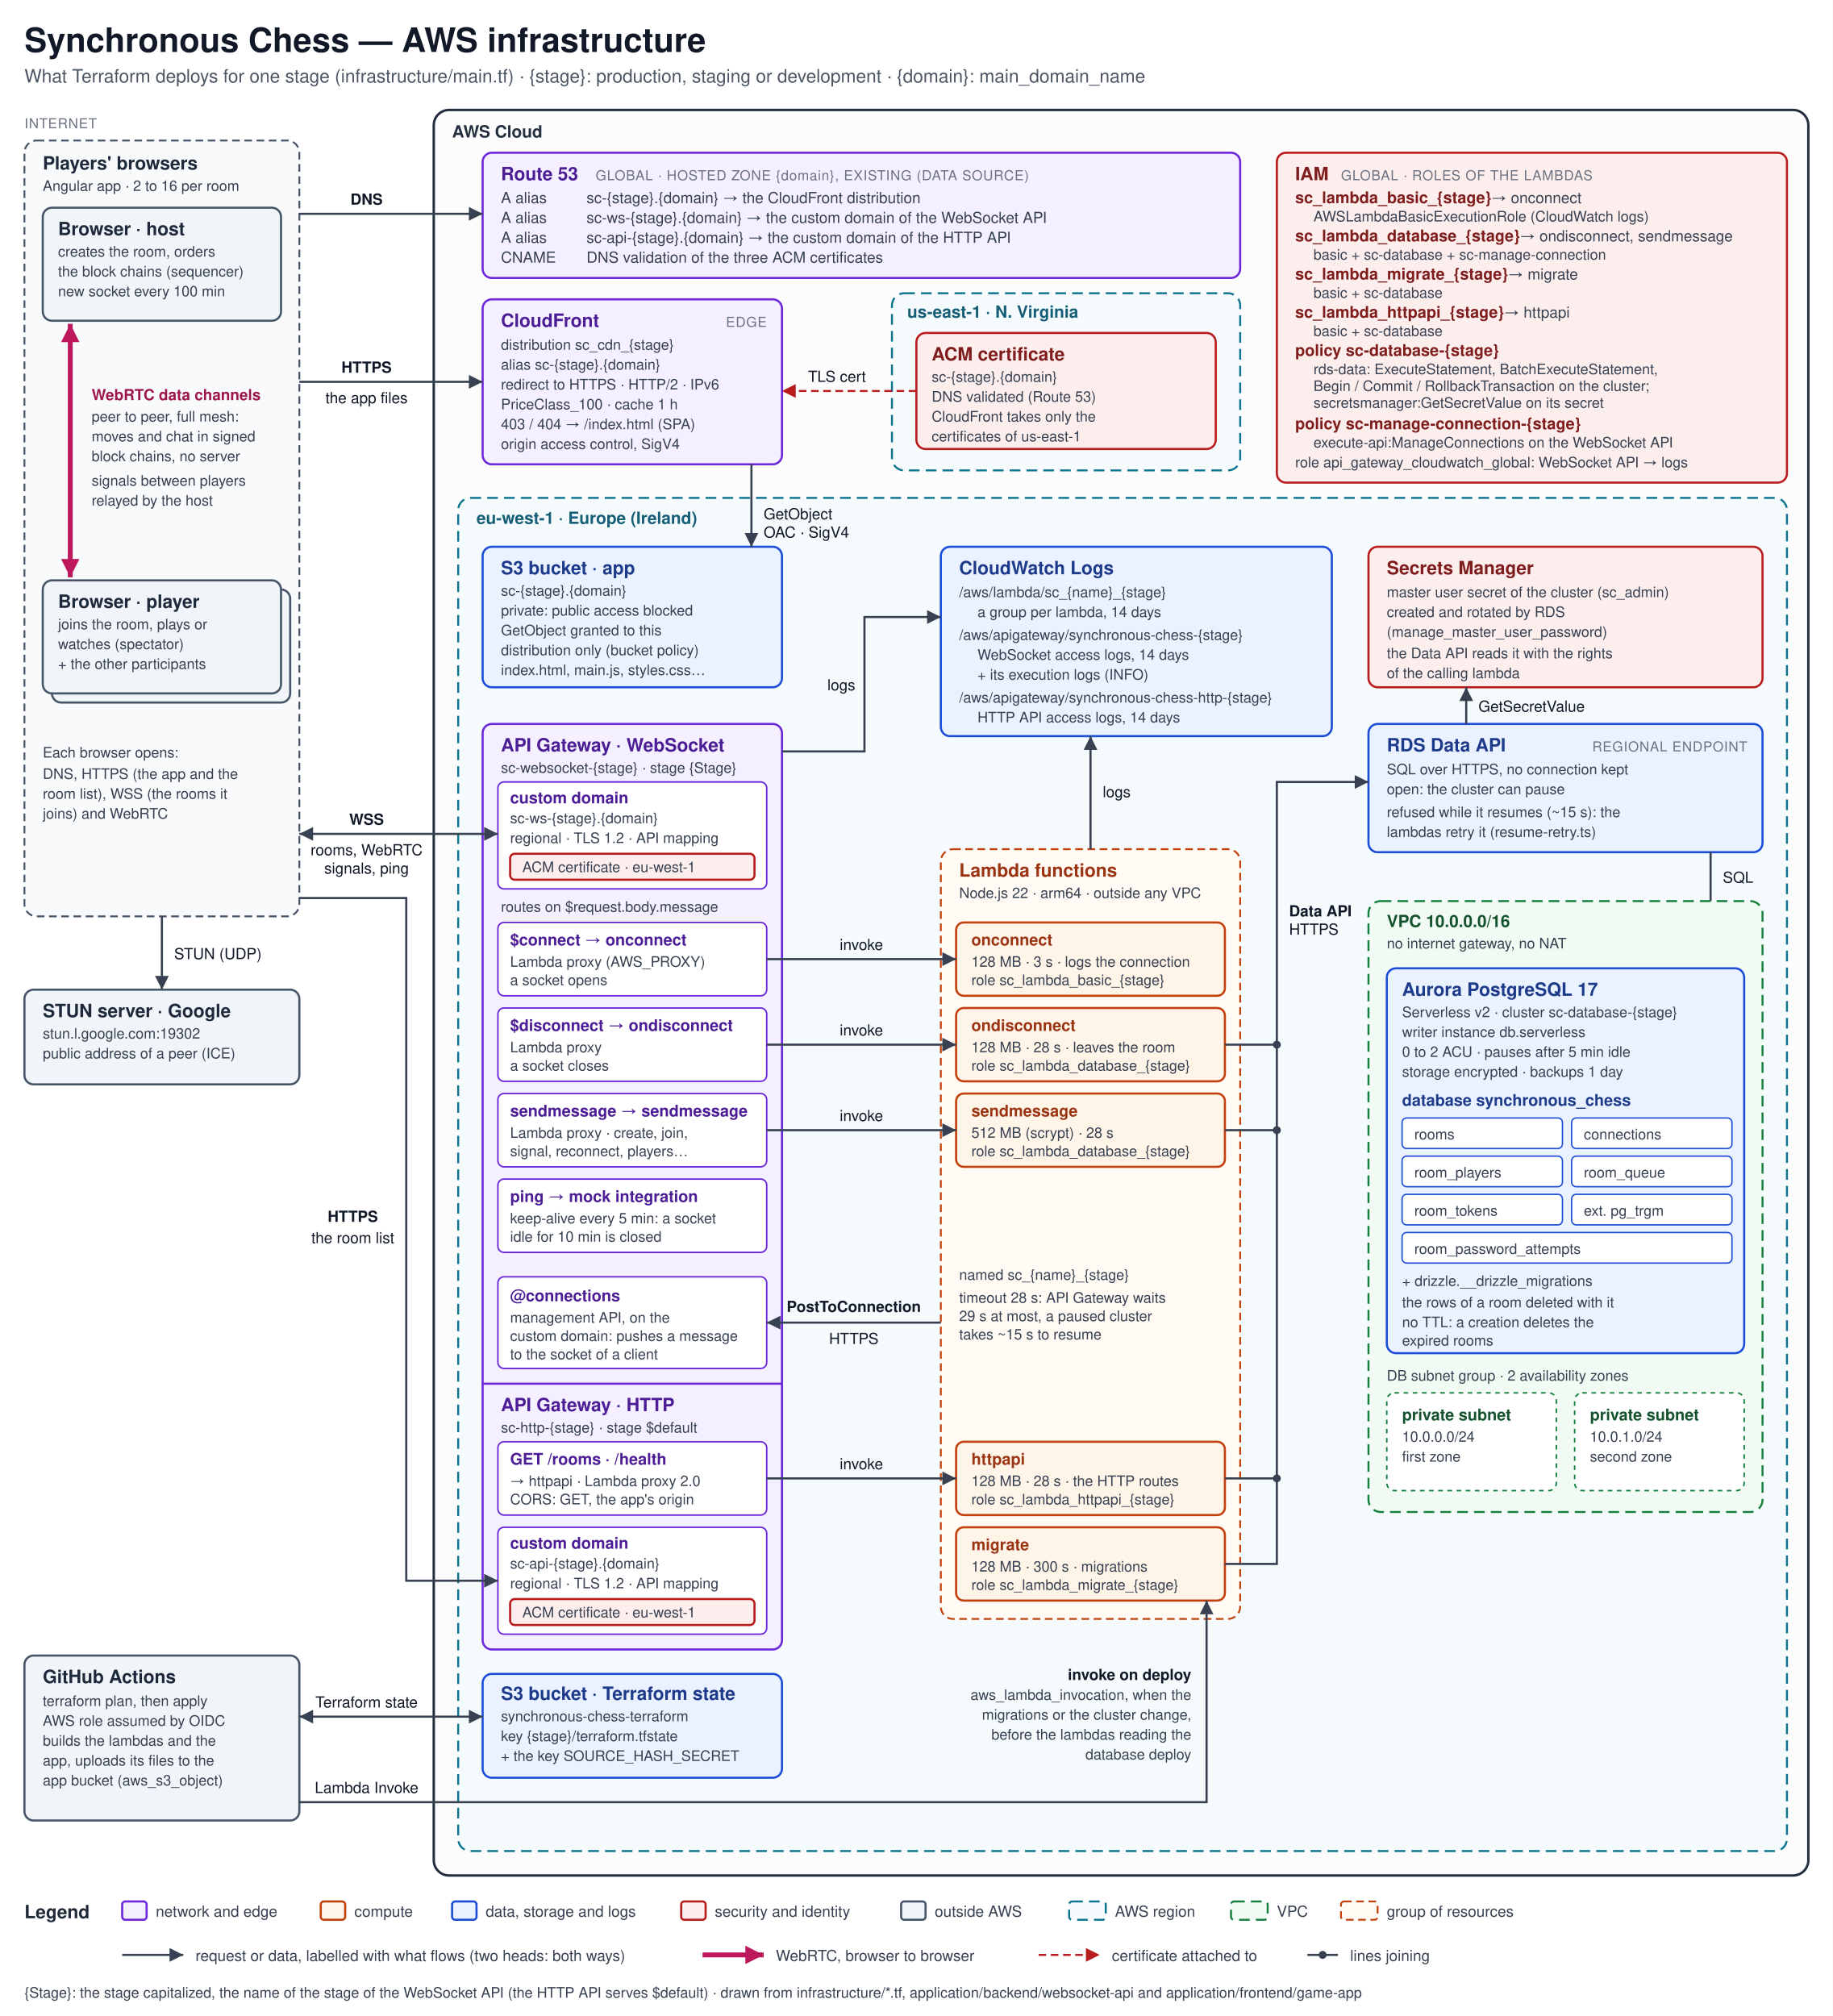
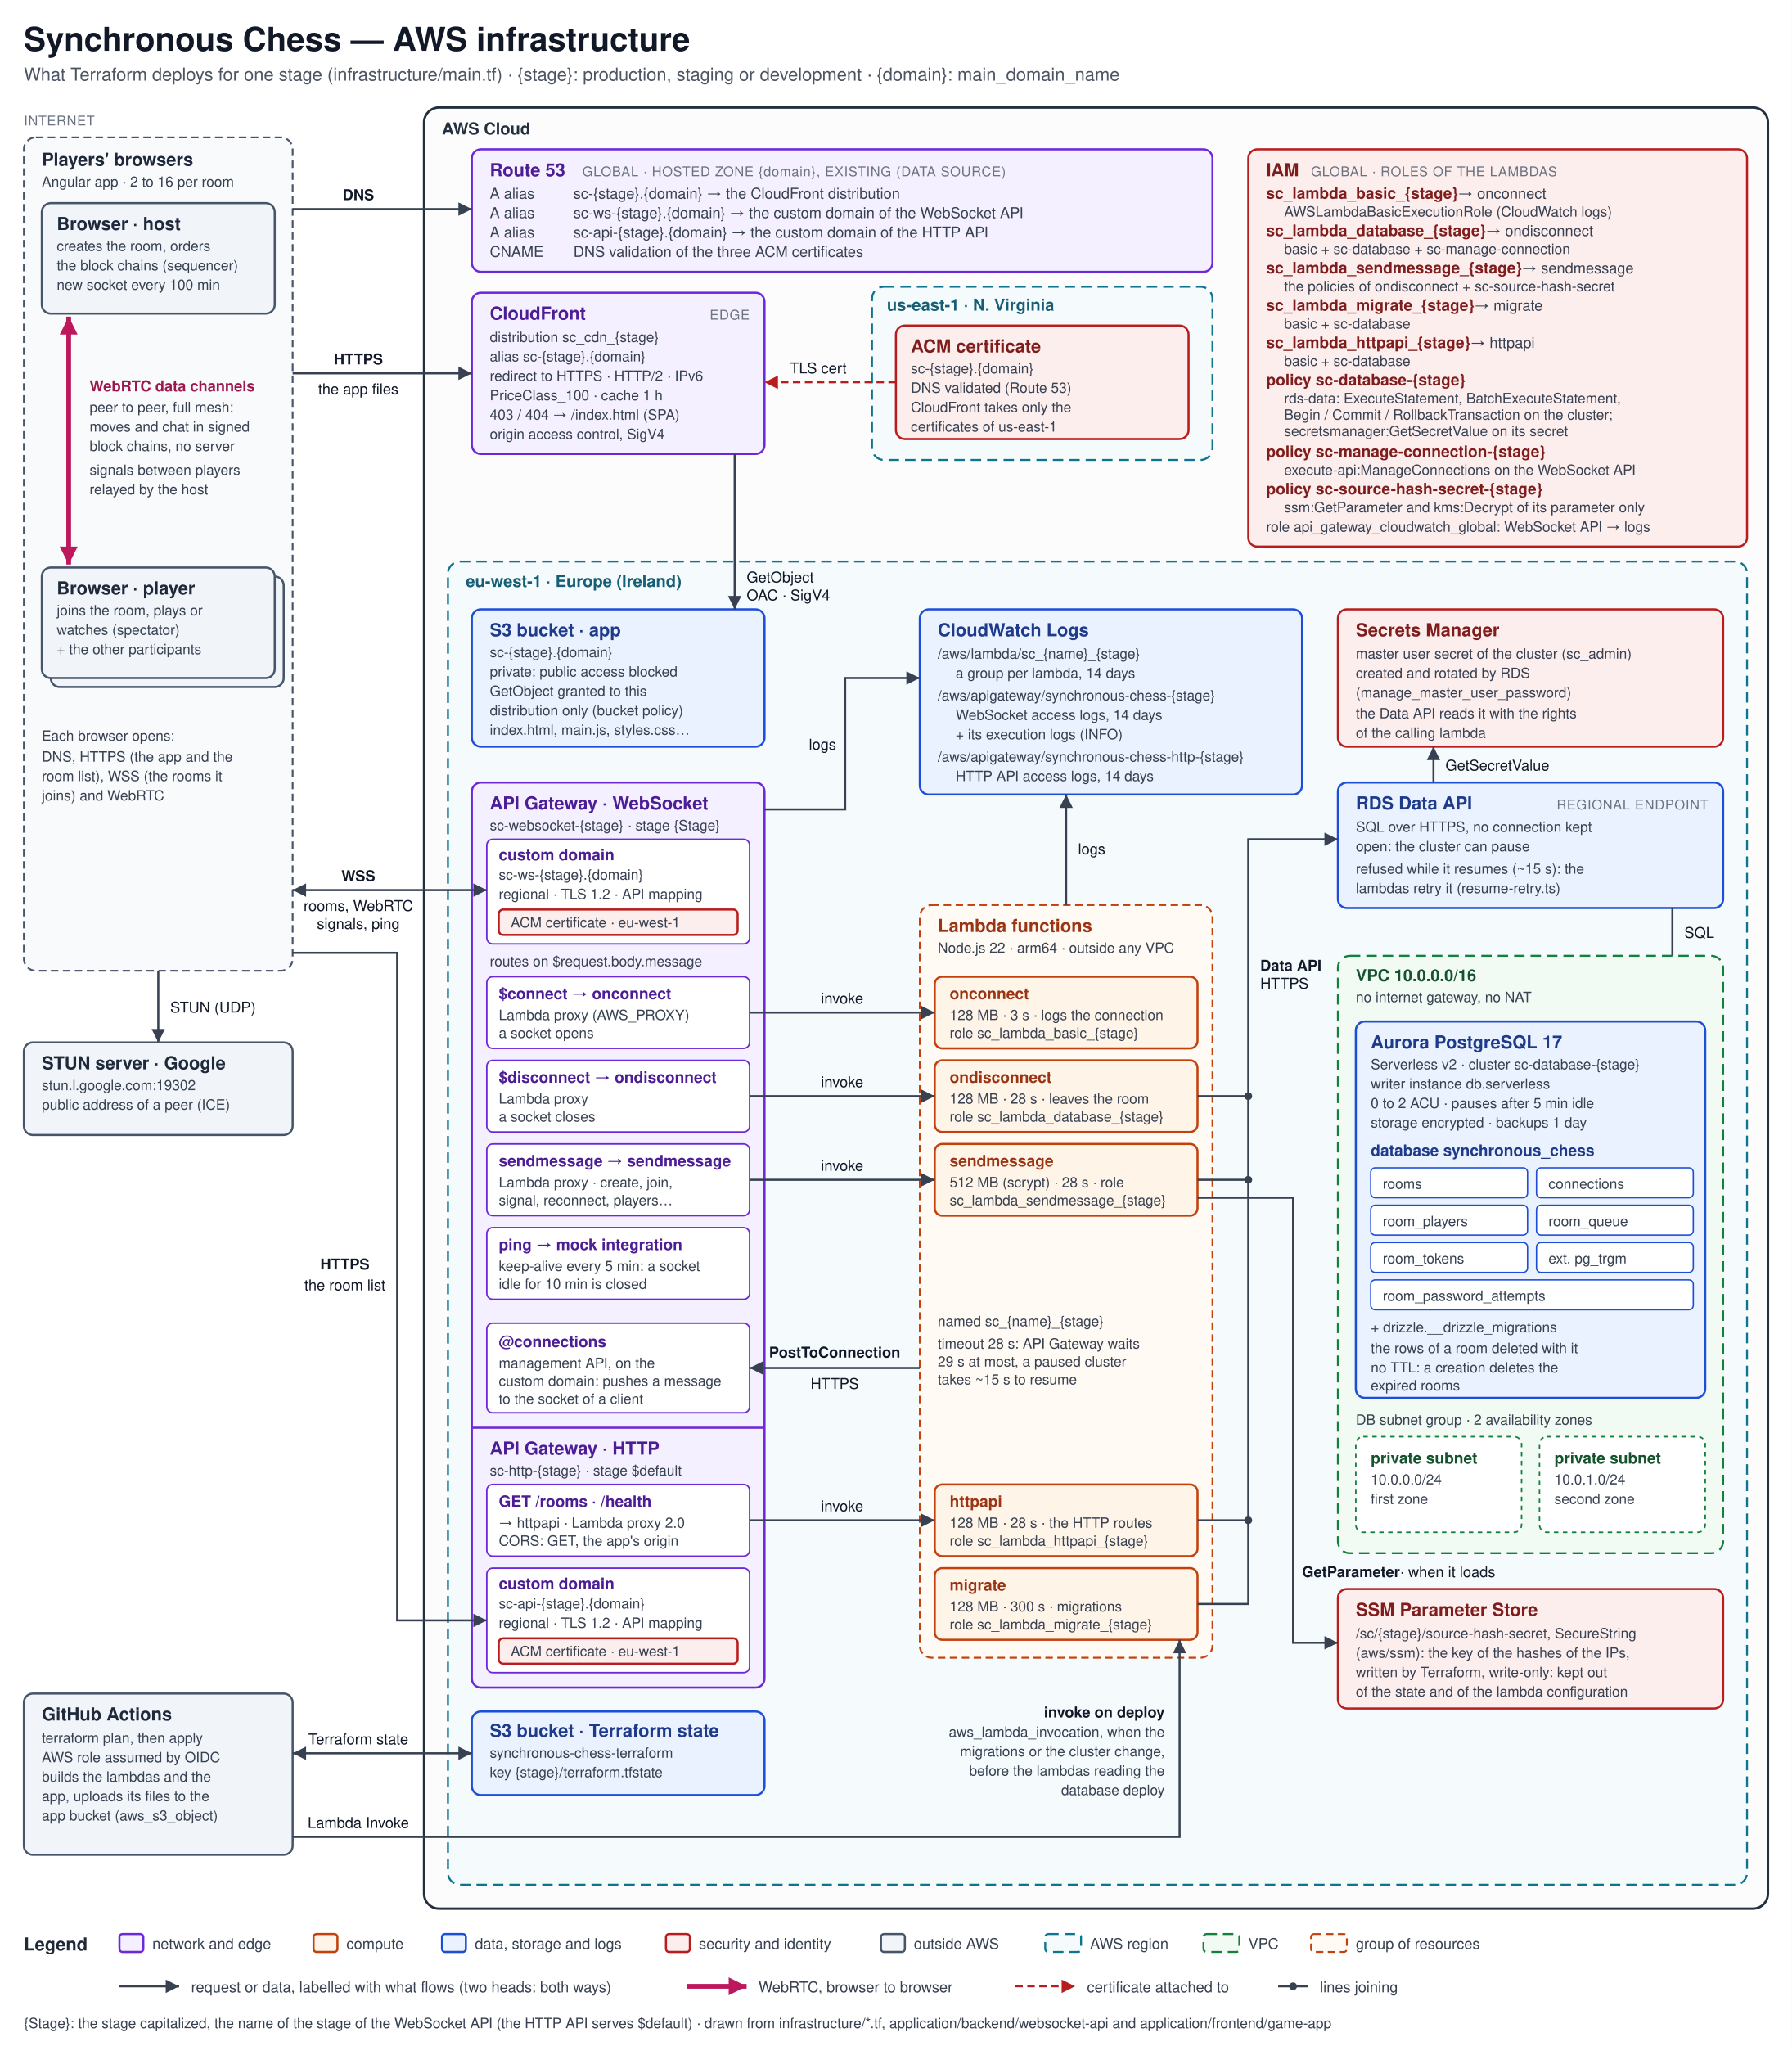
- <svg xmlns="http://www.w3.org/2000/svg" version="1.1" width="1200" height="1320" viewBox="0 0 1200 1320" font-family="Helvetica, Arial, sans-serif">
+ <svg xmlns="http://www.w3.org/2000/svg" version="1.1" width="1200" height="1370" viewBox="0 0 1200 1370" font-family="Helvetica, Arial, sans-serif">
  <defs>
    <style type="text/css">
      text { fill: #1f2937; font-size: 10px; }
      .title { font-size: 22px; font-weight: bold; fill: #111827; }
      .subtitle { font-size: 12px; fill: #4b5563; }
      .h { font-size: 12px; font-weight: bold; }
      .h2 { font-size: 10.5px; font-weight: bold; }
      .d { font-size: 10px; fill: #374151; }
      .s { font-size: 9.5px; fill: #374151; }
      .tag { font-size: 9px; fill: #6b7280; letter-spacing: 0.4px; }
      .lbl { font-size: 10px; fill: #111827; }
      .lbl-b { font-size: 10px; font-weight: bold; fill: #111827; }
      .boundary { font-size: 11px; font-weight: bold; }

      .net { fill: #f4f0ff; stroke: #6d28d9; stroke-width: 1.4; }
      .net-in { fill: #ffffff; stroke: #6d28d9; stroke-width: 1; }
      .net-t { fill: #4c1d95; }
      .cmp { fill: #fff4e8; stroke: #c2410c; stroke-width: 1.4; }
      .cmp-group { fill: #fffaf4; stroke: #c2410c; stroke-width: 1.2; stroke-dasharray: 5 3; }
      .cmp-t { fill: #9a3412; }
      .dat { fill: #eaf2ff; stroke: #1d4ed8; stroke-width: 1.4; }
      .dat-in { fill: #ffffff; stroke: #1d4ed8; stroke-width: 0.9; }
      .dat-t { fill: #1e3a8a; }
      .sec { fill: #fdeeee; stroke: #b91c1c; stroke-width: 1.4; }
      .sec-t { fill: #7f1d1d; }
      .ext { fill: #f1f5f9; stroke: #475569; stroke-width: 1.4; }
      .ext-group { fill: #f8fafc; stroke: #475569; stroke-width: 1.2; stroke-dasharray: 5 3; }
      .ext-t { fill: #1e293b; }

      .aws { fill: #fcfcfd; stroke: #232f3e; stroke-width: 1.6; }
      .aws-t { fill: #232f3e; }
      .region { fill: #f5fbfd; stroke: #0e7490; stroke-width: 1.3; stroke-dasharray: 7 4; }
      .region-t { fill: #155e75; }
      .vpc { fill: #f1faf3; stroke: #15803d; stroke-width: 1.3; stroke-dasharray: 7 4; }
      .vpc-t { fill: #14532d; }
      .subnet { fill: #ffffff; stroke: #15803d; stroke-width: 1; stroke-dasharray: 3 3; }

      .flow { fill: none; stroke: #374151; stroke-width: 1.4; }
      .rtc { fill: none; stroke: #be185d; stroke-width: 3.2; }
      .rtc-t { fill: #9d174d; }
      .cert { fill: none; stroke: #b91c1c; stroke-width: 1.3; stroke-dasharray: 5 3; }
      .dot { fill: #374151; }
    </style>
    <marker id="ah" viewBox="0 0 10 10" refX="10" refY="5" markerWidth="9" markerHeight="9" markerUnits="userSpaceOnUse" orient="auto">
      <path d="M0,0 L10,5 L0,10 z" fill="#374151" />
    </marker>
    <marker id="ah-s" viewBox="0 0 10 10" refX="0" refY="5" markerWidth="9" markerHeight="9" markerUnits="userSpaceOnUse" orient="auto">
      <path d="M10,0 L0,5 L10,10 z" fill="#374151" />
    </marker>
    <marker id="rtc" viewBox="0 0 10 10" refX="10" refY="5" markerWidth="12" markerHeight="12" markerUnits="userSpaceOnUse" orient="auto">
      <path d="M0,0 L10,5 L0,10 z" fill="#be185d" />
    </marker>
    <marker id="rtc-s" viewBox="0 0 10 10" refX="0" refY="5" markerWidth="12" markerHeight="12" markerUnits="userSpaceOnUse" orient="auto">
      <path d="M10,0 L0,5 L10,10 z" fill="#be185d" />
    </marker>
    <marker id="cert" viewBox="0 0 10 10" refX="10" refY="5" markerWidth="9" markerHeight="9" markerUnits="userSpaceOnUse" orient="auto">
      <path d="M0,0 L10,5 L0,10 z" fill="#b91c1c" />
    </marker>
  </defs>
-   <rect x="0" y="0" width="1200" height="1320" fill="#ffffff" />
+   <rect x="0" y="0" width="1200" height="1370" fill="#ffffff" />
  <text x="16" y="34" class="title">Synchronous Chess — AWS infrastructure</text>
  <text x="16" y="54" class="subtitle">What Terraform deploys for one stage (infrastructure/main.tf) · {stage}: production, staging or development · {domain}: main_domain_name</text>
  <text x="16" y="84" class="tag">INTERNET</text>
-   <rect x="16" y="92" width="180" height="508" rx="8" class="ext-group" />
+   <rect x="16" y="92" width="180" height="558" rx="8" class="ext-group" />
  <text x="28" y="111" class="h ext-t">Players' browsers</text>
  <text x="28" y="125" class="s">Angular app · 2 to 16 per room</text>
  <rect x="28" y="136" width="156" height="74" rx="6" class="ext" />
  <text x="38" y="154" class="h ext-t">Browser · host</text>
  <text x="38" y="168" class="s">creates the room, orders</text>
  <text x="38" y="181" class="s">the block chains (sequencer)</text>
  <text x="38" y="194" class="s">new socket every 100 min</text>
  <line x1="46" y1="212" x2="46" y2="378" class="rtc" marker-start="url(#rtc-s)" marker-end="url(#rtc)" />
  <text x="60" y="262" class="lbl-b rtc-t">WebRTC data channels</text>
  <text x="60" y="276" class="s">peer to peer, full mesh:</text>
  <text x="60" y="289" class="s">moves and chat in signed</text>
  <text x="60" y="302" class="s">block chains, no server</text>
  <text x="60" y="318" class="s">signals between players</text>
  <text x="60" y="331" class="s">relayed by the host</text>
  <rect x="34" y="386" width="156" height="74" rx="6" class="ext" />
  <rect x="28" y="380" width="156" height="74" rx="6" class="ext" />
  <text x="38" y="398" class="h ext-t">Browser · player</text>
  <text x="38" y="412" class="s">joins the room, plays or</text>
  <text x="38" y="425" class="s">watches (spectator)</text>
  <text x="38" y="438" class="s">+ the other participants</text>
  <text x="28" y="496" class="s">Each browser opens:</text>
  <text x="28" y="510" class="s">DNS, HTTPS (the app and the</text>
  <text x="28" y="523" class="s">room list), WSS (the rooms it</text>
  <text x="28" y="536" class="s">joins) and WebRTC</text>
-   <line x1="106" y1="600" x2="106" y2="648" class="flow" marker-end="url(#ah)" />
-   <text x="114" y="628" class="lbl">STUN (UDP)</text>
-   <rect x="16" y="648" width="180" height="62" rx="6" class="ext" />
-   <text x="28" y="666" class="h ext-t">STUN server · Google</text>
-   <text x="28" y="680" class="s">stun.l.google.com:19302</text>
-   <text x="28" y="693" class="s">public address of a peer (ICE)</text>
-   <rect x="16" y="1084" width="180" height="108" rx="6" class="ext" />
-   <text x="28" y="1102" class="h ext-t">GitHub Actions</text>
-   <text x="28" y="1117" class="s">terraform plan, then apply</text>
-   <text x="28" y="1130" class="s">AWS role assumed by OIDC</text>
-   <text x="28" y="1143" class="s">builds the lambdas and the</text>
-   <text x="28" y="1156" class="s">app, uploads its files to the</text>
-   <text x="28" y="1169" class="s">app bucket (aws_s3_object)</text>
-   <rect x="284" y="72" width="900" height="1156" rx="10" class="aws" />
+   <line x1="106" y1="650" x2="106" y2="698" class="flow" marker-end="url(#ah)" />
+   <text x="114" y="678" class="lbl">STUN (UDP)</text>
+   <rect x="16" y="698" width="180" height="62" rx="6" class="ext" />
+   <text x="28" y="716" class="h ext-t">STUN server · Google</text>
+   <text x="28" y="730" class="s">stun.l.google.com:19302</text>
+   <text x="28" y="743" class="s">public address of a peer (ICE)</text>
+   <rect x="16" y="1134" width="180" height="108" rx="6" class="ext" />
+   <text x="28" y="1152" class="h ext-t">GitHub Actions</text>
+   <text x="28" y="1167" class="s">terraform plan, then apply</text>
+   <text x="28" y="1180" class="s">AWS role assumed by OIDC</text>
+   <text x="28" y="1193" class="s">builds the lambdas and the</text>
+   <text x="28" y="1206" class="s">app, uploads its files to the</text>
+   <text x="28" y="1219" class="s">app bucket (aws_s3_object)</text>
+   <rect x="284" y="72" width="900" height="1206" rx="10" class="aws" />
  <text x="296" y="90" class="boundary aws-t">AWS Cloud</text>
  <rect x="316" y="100" width="496" height="82" rx="6" class="net" />
  <text x="328" y="118" class="h net-t">Route 53</text>
  <text x="390" y="118" class="tag">GLOBAL · HOSTED ZONE {domain}, EXISTING (DATA SOURCE)</text>
  <text x="328" y="133" class="d">A alias</text>
  <text x="384" y="133" class="d">sc-{stage}.{domain}  →  the CloudFront distribution</text>
  <text x="328" y="146" class="d">A alias</text>
  <text x="384" y="146" class="d">sc-ws-{stage}.{domain}  →  the custom domain of the WebSocket API</text>
  <text x="328" y="159" class="d">A alias</text>
  <text x="384" y="159" class="d">sc-api-{stage}.{domain}  →  the custom domain of the HTTP API</text>
  <text x="328" y="172" class="d">CNAME</text>
  <text x="384" y="172" class="d">DNS validation of the three ACM certificates</text>
  <rect x="316" y="196" width="196" height="108" rx="6" class="net" />
  <text x="328" y="214" class="h net-t">CloudFront</text>
  <text x="502" y="214" class="tag" text-anchor="end">EDGE</text>
  <text x="328" y="229" class="s">distribution sc_cdn_{stage}</text>
  <text x="328" y="242" class="s">alias sc-{stage}.{domain}</text>
  <text x="328" y="255" class="s">redirect to HTTPS · HTTP/2 · IPv6</text>
  <text x="328" y="268" class="s">PriceClass_100 · cache 1 h</text>
  <text x="328" y="281" class="s">403 / 404 → /index.html (SPA)</text>
  <text x="328" y="294" class="s">origin access control, SigV4</text>
  <rect x="584" y="192" width="228" height="116" rx="8" class="region" />
  <text x="594" y="208" class="boundary region-t">us-east-1 · N. Virginia</text>
  <rect x="600" y="218" width="196" height="76" rx="6" class="sec" />
  <text x="610" y="236" class="h sec-t">ACM certificate</text>
  <text x="610" y="250" class="s">sc-{stage}.{domain}</text>
  <text x="610" y="263" class="s">DNS validated (Route 53)</text>
  <text x="610" y="276" class="s">CloudFront takes only the</text>
  <text x="610" y="289" class="s">certificates of us-east-1</text>
  <line x1="600" y1="256" x2="512" y2="256" class="cert" marker-end="url(#cert)" />
  <text x="548" y="250" class="lbl" text-anchor="middle">TLS cert</text>
-   <rect x="836" y="100" width="334" height="216" rx="6" class="sec" />
+   <rect x="836" y="100" width="334" height="266" rx="6" class="sec" />
  <text x="848" y="118" class="h sec-t">IAM</text>
  <text x="878" y="118" class="tag">GLOBAL · ROLES OF THE LAMBDAS</text>
  <text x="848" y="133" class="h2 sec-t">sc_lambda_basic_{stage}<tspan class="d" font-weight="normal"> → onconnect</tspan>
  </text>
  <text x="860" y="145" class="s">AWSLambdaBasicExecutionRole (CloudWatch logs)</text>
-   <text x="848" y="158" class="h2 sec-t">sc_lambda_database_{stage}<tspan class="d" font-weight="normal"> → ondisconnect, sendmessage</tspan>
+   <text x="848" y="158" class="h2 sec-t">sc_lambda_database_{stage}<tspan class="d" font-weight="normal"> → ondisconnect</tspan>
  </text>
  <text x="860" y="170" class="s">basic + sc-database + sc-manage-connection</text>
-   <text x="848" y="183" class="h2 sec-t">sc_lambda_migrate_{stage}<tspan class="d" font-weight="normal"> → migrate</tspan>
-   </text>
-   <text x="860" y="195" class="s">basic + sc-database</text>
-   <text x="848" y="208" class="h2 sec-t">sc_lambda_httpapi_{stage}<tspan class="d" font-weight="normal"> → httpapi</tspan>
+   <text x="848" y="183" class="h2 sec-t">sc_lambda_sendmessage_{stage}<tspan class="d" font-weight="normal"> → sendmessage</tspan>
+   </text>
+   <text x="860" y="195" class="s">the policies of ondisconnect + sc-source-hash-secret</text>
+   <text x="848" y="208" class="h2 sec-t">sc_lambda_migrate_{stage}<tspan class="d" font-weight="normal"> → migrate</tspan>
  </text>
  <text x="860" y="220" class="s">basic + sc-database</text>
-   <text x="848" y="233" class="h2 sec-t">policy sc-database-{stage}</text>
-   <text x="860" y="245" class="s">rds-data: ExecuteStatement, BatchExecuteStatement,</text>
-   <text x="860" y="256" class="s">Begin / Commit / RollbackTransaction on the cluster;</text>
-   <text x="860" y="267" class="s">secretsmanager:GetSecretValue on its secret</text>
-   <text x="848" y="281" class="h2 sec-t">policy sc-manage-connection-{stage}</text>
-   <text x="860" y="293" class="s">execute-api:ManageConnections on the WebSocket API</text>
-   <text x="848" y="306" class="s">role api_gateway_cloudwatch_global: WebSocket API → logs</text>
-   <rect x="300" y="326" width="870" height="886" rx="8" class="region" />
-   <text x="312" y="343" class="boundary region-t">eu-west-1 · Europe (Ireland)</text>
-   <rect x="316" y="358" width="196" height="92" rx="6" class="dat" />
-   <text x="328" y="376" class="h dat-t">S3 bucket · app</text>
-   <text x="328" y="390" class="s">sc-{stage}.{domain}</text>
-   <text x="328" y="403" class="s">private: public access blocked</text>
-   <text x="328" y="416" class="s">GetObject granted to this</text>
-   <text x="328" y="429" class="s">distribution only (bucket policy)</text>
-   <text x="328" y="442" class="s">index.html, main.js, styles.css…</text>
-   <line x1="492" y1="304" x2="492" y2="358" class="flow" marker-end="url(#ah)" />
-   <text x="500" y="340" class="lbl">GetObject</text>
-   <text x="500" y="352" class="lbl">OAC · SigV4</text>
-   <rect x="616" y="358" width="256" height="124" rx="6" class="dat" />
-   <text x="628" y="376" class="h dat-t">CloudWatch Logs</text>
-   <text x="628" y="391" class="s">/aws/lambda/sc_{name}_{stage}</text>
-   <text x="640" y="404" class="s">a group per lambda, 14 days</text>
-   <text x="628" y="419" class="s">/aws/apigateway/synchronous-chess-{stage}</text>
-   <text x="640" y="432" class="s">WebSocket access logs, 14 days</text>
-   <text x="640" y="445" class="s">+ its execution logs (INFO)</text>
-   <text x="628" y="460" class="s">/aws/apigateway/synchronous-chess-http-{stage}</text>
-   <text x="640" y="473" class="s">HTTP API access logs, 14 days</text>
-   <rect x="896" y="358" width="258" height="92" rx="6" class="sec" />
-   <text x="908" y="376" class="h sec-t">Secrets Manager</text>
-   <text x="908" y="391" class="s">master user secret of the cluster (sc_admin)</text>
-   <text x="908" y="404" class="s">created and rotated by RDS</text>
-   <text x="908" y="417" class="s">(manage_master_user_password)</text>
-   <text x="908" y="431" class="s">the Data API reads it with the rights</text>
-   <text x="908" y="444" class="s">of the calling lambda</text>
-   <rect x="316" y="474" width="196" height="606" rx="6" class="net" />
-   <text x="328" y="492" class="h net-t">API Gateway · WebSocket</text>
-   <text x="328" y="506" class="s">sc-websocket-{stage} · stage {Stage}</text>
-   <rect x="326" y="512" width="176" height="70" rx="4" class="net-in" />
-   <text x="334" y="526" class="h2 net-t">custom domain</text>
-   <text x="334" y="539" class="s">sc-ws-{stage}.{domain}</text>
-   <text x="334" y="552" class="s">regional · TLS 1.2 · API mapping</text>
-   <rect x="334" y="559" width="160" height="17" rx="3" class="sec" />
-   <text x="342" y="571" class="s">ACM certificate · eu-west-1</text>
-   <text x="328" y="597" class="s">routes on $request.body.message</text>
-   <rect x="326" y="604" width="176" height="48" rx="4" class="net-in" />
-   <text x="334" y="619" class="h2 net-t">$connect → onconnect</text>
-   <text x="334" y="633" class="s">Lambda proxy (AWS_PROXY)</text>
-   <text x="334" y="645" class="s">a socket opens</text>
-   <rect x="326" y="660" width="176" height="48" rx="4" class="net-in" />
-   <text x="334" y="675" class="h2 net-t">$disconnect → ondisconnect</text>
-   <text x="334" y="689" class="s">Lambda proxy</text>
-   <text x="334" y="701" class="s">a socket closes</text>
-   <rect x="326" y="716" width="176" height="48" rx="4" class="net-in" />
-   <text x="334" y="731" class="h2 net-t">sendmessage → sendmessage</text>
-   <text x="334" y="745" class="s">Lambda proxy · create, join,</text>
-   <text x="334" y="757" class="s">signal, reconnect, players…</text>
-   <rect x="326" y="772" width="176" height="48" rx="4" class="net-in" />
-   <text x="334" y="787" class="h2 net-t">ping → mock integration</text>
-   <text x="334" y="801" class="s">keep-alive every 5 min: a socket</text>
-   <text x="334" y="813" class="s">idle for 10 min is closed</text>
-   <rect x="326" y="836" width="176" height="60" rx="4" class="net-in" />
-   <text x="334" y="852" class="h2 net-t">@connections</text>
-   <text x="334" y="866" class="s">management API, on the</text>
-   <text x="334" y="878" class="s">custom domain: pushes a message</text>
-   <text x="334" y="890" class="s">to the socket of a client</text>
-   <line x1="316" y1="906" x2="512" y2="906" stroke="#6d28d9" stroke-width="1.4" />
-   <text x="328" y="924" class="h net-t">API Gateway · HTTP</text>
-   <text x="328" y="938" class="s">sc-http-{stage} · stage $default</text>
-   <rect x="326" y="944" width="176" height="48" rx="4" class="net-in" />
-   <text x="334" y="959" class="h2 net-t">GET /rooms · /health</text>
-   <text x="334" y="973" class="s">→ httpapi · Lambda proxy 2.0</text>
-   <text x="334" y="985" class="s">CORS: GET, the app's origin</text>
-   <rect x="326" y="1000" width="176" height="70" rx="4" class="net-in" />
-   <text x="334" y="1014" class="h2 net-t">custom domain</text>
-   <text x="334" y="1027" class="s">sc-api-{stage}.{domain}</text>
-   <text x="334" y="1040" class="s">regional · TLS 1.2 · API mapping</text>
-   <rect x="334" y="1047" width="160" height="17" rx="3" class="sec" />
-   <text x="342" y="1059" class="s">ACM certificate · eu-west-1</text>
+   <text x="848" y="233" class="h2 sec-t">sc_lambda_httpapi_{stage}<tspan class="d" font-weight="normal"> → httpapi</tspan>
+   </text>
+   <text x="860" y="245" class="s">basic + sc-database</text>
+   <text x="848" y="258" class="h2 sec-t">policy sc-database-{stage}</text>
+   <text x="860" y="270" class="s">rds-data: ExecuteStatement, BatchExecuteStatement,</text>
+   <text x="860" y="281" class="s">Begin / Commit / RollbackTransaction on the cluster;</text>
+   <text x="860" y="292" class="s">secretsmanager:GetSecretValue on its secret</text>
+   <text x="848" y="306" class="h2 sec-t">policy sc-manage-connection-{stage}</text>
+   <text x="860" y="318" class="s">execute-api:ManageConnections on the WebSocket API</text>
+   <text x="848" y="331" class="h2 sec-t">policy sc-source-hash-secret-{stage}</text>
+   <text x="860" y="343" class="s">ssm:GetParameter and kms:Decrypt of its parameter only</text>
+   <text x="848" y="356" class="s">role api_gateway_cloudwatch_global: WebSocket API → logs</text>
+   <rect x="300" y="376" width="870" height="886" rx="8" class="region" />
+   <text x="312" y="393" class="boundary region-t">eu-west-1 · Europe (Ireland)</text>
+   <rect x="316" y="408" width="196" height="92" rx="6" class="dat" />
+   <text x="328" y="426" class="h dat-t">S3 bucket · app</text>
+   <text x="328" y="440" class="s">sc-{stage}.{domain}</text>
+   <text x="328" y="453" class="s">private: public access blocked</text>
+   <text x="328" y="466" class="s">GetObject granted to this</text>
+   <text x="328" y="479" class="s">distribution only (bucket policy)</text>
+   <text x="328" y="492" class="s">index.html, main.js, styles.css…</text>
+   <line x1="492" y1="304" x2="492" y2="408" class="flow" marker-end="url(#ah)" />
+   <text x="500" y="390" class="lbl">GetObject</text>
+   <text x="500" y="402" class="lbl">OAC · SigV4</text>
+   <rect x="616" y="408" width="256" height="124" rx="6" class="dat" />
+   <text x="628" y="426" class="h dat-t">CloudWatch Logs</text>
+   <text x="628" y="441" class="s">/aws/lambda/sc_{name}_{stage}</text>
+   <text x="640" y="454" class="s">a group per lambda, 14 days</text>
+   <text x="628" y="469" class="s">/aws/apigateway/synchronous-chess-{stage}</text>
+   <text x="640" y="482" class="s">WebSocket access logs, 14 days</text>
+   <text x="640" y="495" class="s">+ its execution logs (INFO)</text>
+   <text x="628" y="510" class="s">/aws/apigateway/synchronous-chess-http-{stage}</text>
+   <text x="640" y="523" class="s">HTTP API access logs, 14 days</text>
+   <rect x="896" y="408" width="258" height="92" rx="6" class="sec" />
+   <text x="908" y="426" class="h sec-t">Secrets Manager</text>
+   <text x="908" y="441" class="s">master user secret of the cluster (sc_admin)</text>
+   <text x="908" y="454" class="s">created and rotated by RDS</text>
+   <text x="908" y="467" class="s">(manage_master_user_password)</text>
+   <text x="908" y="481" class="s">the Data API reads it with the rights</text>
+   <text x="908" y="494" class="s">of the calling lambda</text>
+   <rect x="316" y="524" width="196" height="606" rx="6" class="net" />
+   <text x="328" y="542" class="h net-t">API Gateway · WebSocket</text>
+   <text x="328" y="556" class="s">sc-websocket-{stage} · stage {Stage}</text>
+   <rect x="326" y="562" width="176" height="70" rx="4" class="net-in" />
+   <text x="334" y="576" class="h2 net-t">custom domain</text>
+   <text x="334" y="589" class="s">sc-ws-{stage}.{domain}</text>
+   <text x="334" y="602" class="s">regional · TLS 1.2 · API mapping</text>
+   <rect x="334" y="609" width="160" height="17" rx="3" class="sec" />
+   <text x="342" y="621" class="s">ACM certificate · eu-west-1</text>
+   <text x="328" y="647" class="s">routes on $request.body.message</text>
+   <rect x="326" y="654" width="176" height="48" rx="4" class="net-in" />
+   <text x="334" y="669" class="h2 net-t">$connect → onconnect</text>
+   <text x="334" y="683" class="s">Lambda proxy (AWS_PROXY)</text>
+   <text x="334" y="695" class="s">a socket opens</text>
+   <rect x="326" y="710" width="176" height="48" rx="4" class="net-in" />
+   <text x="334" y="725" class="h2 net-t">$disconnect → ondisconnect</text>
+   <text x="334" y="739" class="s">Lambda proxy</text>
+   <text x="334" y="751" class="s">a socket closes</text>
+   <rect x="326" y="766" width="176" height="48" rx="4" class="net-in" />
+   <text x="334" y="781" class="h2 net-t">sendmessage → sendmessage</text>
+   <text x="334" y="795" class="s">Lambda proxy · create, join,</text>
+   <text x="334" y="807" class="s">signal, reconnect, players…</text>
+   <rect x="326" y="822" width="176" height="48" rx="4" class="net-in" />
+   <text x="334" y="837" class="h2 net-t">ping → mock integration</text>
+   <text x="334" y="851" class="s">keep-alive every 5 min: a socket</text>
+   <text x="334" y="863" class="s">idle for 10 min is closed</text>
+   <rect x="326" y="886" width="176" height="60" rx="4" class="net-in" />
+   <text x="334" y="902" class="h2 net-t">@connections</text>
+   <text x="334" y="916" class="s">management API, on the</text>
+   <text x="334" y="928" class="s">custom domain: pushes a message</text>
+   <text x="334" y="940" class="s">to the socket of a client</text>
+   <line x1="316" y1="956" x2="512" y2="956" stroke="#6d28d9" stroke-width="1.4" />
+   <text x="328" y="974" class="h net-t">API Gateway · HTTP</text>
+   <text x="328" y="988" class="s">sc-http-{stage} · stage $default</text>
+   <rect x="326" y="994" width="176" height="48" rx="4" class="net-in" />
+   <text x="334" y="1009" class="h2 net-t">GET /rooms · /health</text>
+   <text x="334" y="1023" class="s">→ httpapi · Lambda proxy 2.0</text>
+   <text x="334" y="1035" class="s">CORS: GET, the app's origin</text>
+   <rect x="326" y="1050" width="176" height="70" rx="4" class="net-in" />
+   <text x="334" y="1064" class="h2 net-t">custom domain</text>
+   <text x="334" y="1077" class="s">sc-api-{stage}.{domain}</text>
+   <text x="334" y="1090" class="s">regional · TLS 1.2 · API mapping</text>
+   <rect x="334" y="1097" width="160" height="17" rx="3" class="sec" />
+   <text x="342" y="1109" class="s">ACM certificate · eu-west-1</text>
  <line x1="196" y1="140" x2="316" y2="140" class="flow" marker-end="url(#ah)" />
  <text x="240" y="134" class="lbl-b" text-anchor="middle">DNS</text>
  <line x1="196" y1="250" x2="316" y2="250" class="flow" marker-end="url(#ah)" />
  <text x="240" y="244" class="lbl-b" text-anchor="middle">HTTPS</text>
  <text x="240" y="264" class="lbl" text-anchor="middle">the app files</text>
-   <line x1="196" y1="546" x2="326" y2="546" class="flow" marker-start="url(#ah-s)" marker-end="url(#ah)" />
-   <text x="240" y="540" class="lbl-b" text-anchor="middle">WSS</text>
-   <text x="240" y="560" class="lbl" text-anchor="middle">rooms, WebRTC</text>
-   <text x="240" y="572" class="lbl" text-anchor="middle">signals, ping</text>
-   <polyline points="196,588 266,588 266,1035 326,1035" class="flow" marker-end="url(#ah)" />
-   <text x="231" y="800" class="lbl-b" text-anchor="middle">HTTPS</text>
-   <text x="231" y="814" class="lbl" text-anchor="middle">the room list</text>
-   <polyline points="512,492 566,492 566,404 616,404" class="flow" marker-end="url(#ah)" />
-   <text x="560" y="452" class="lbl" text-anchor="end">logs</text>
-   <rect x="616" y="556" width="196" height="504" rx="8" class="cmp-group" />
-   <text x="628" y="574" class="h cmp-t">Lambda functions</text>
-   <text x="628" y="588" class="s">Node.js 22 · arm64 · outside any VPC</text>
-   <rect x="626" y="604" width="176" height="48" rx="5" class="cmp" />
-   <text x="636" y="619" class="h2 cmp-t">onconnect</text>
-   <text x="636" y="633" class="s">128 MB · 3 s · logs the connection</text>
-   <text x="636" y="645" class="s">role sc_lambda_basic_{stage}</text>
-   <rect x="626" y="660" width="176" height="48" rx="5" class="cmp" />
-   <text x="636" y="675" class="h2 cmp-t">ondisconnect</text>
-   <text x="636" y="689" class="s">128 MB · 28 s · leaves the room</text>
-   <text x="636" y="701" class="s">role sc_lambda_database_{stage}</text>
-   <rect x="626" y="716" width="176" height="48" rx="5" class="cmp" />
-   <text x="636" y="731" class="h2 cmp-t">sendmessage</text>
-   <text x="636" y="745" class="s">512 MB (scrypt) · 28 s</text>
-   <text x="636" y="757" class="s">role sc_lambda_database_{stage}</text>
-   <text x="628" y="838" class="s">named sc_{name}_{stage}</text>
-   <text x="628" y="853" class="s">timeout 28 s: API Gateway waits</text>
-   <text x="628" y="865" class="s">29 s at most, a paused cluster</text>
-   <text x="628" y="877" class="s">takes ~15 s to resume</text>
-   <rect x="626" y="944" width="176" height="48" rx="5" class="cmp" />
-   <text x="636" y="959" class="h2 cmp-t">httpapi</text>
-   <text x="636" y="973" class="s">128 MB · 28 s · the HTTP routes</text>
-   <text x="636" y="985" class="s">role sc_lambda_httpapi_{stage}</text>
-   <rect x="626" y="1000" width="176" height="48" rx="5" class="cmp" />
-   <text x="636" y="1015" class="h2 cmp-t">migrate</text>
-   <text x="636" y="1029" class="s">128 MB · 300 s · migrations</text>
-   <text x="636" y="1041" class="s">role sc_lambda_migrate_{stage}</text>
-   <line x1="502" y1="628" x2="626" y2="628" class="flow" marker-end="url(#ah)" />
-   <text x="564" y="622" class="lbl" text-anchor="middle">invoke</text>
-   <line x1="502" y1="684" x2="626" y2="684" class="flow" marker-end="url(#ah)" />
-   <text x="564" y="678" class="lbl" text-anchor="middle">invoke</text>
-   <line x1="502" y1="740" x2="626" y2="740" class="flow" marker-end="url(#ah)" />
-   <text x="564" y="734" class="lbl" text-anchor="middle">invoke</text>
-   <line x1="502" y1="968" x2="626" y2="968" class="flow" marker-end="url(#ah)" />
-   <text x="564" y="962" class="lbl" text-anchor="middle">invoke</text>
-   <line x1="616" y1="866" x2="502" y2="866" class="flow" marker-end="url(#ah)" />
-   <text x="559" y="859" class="lbl-b" text-anchor="middle">PostToConnection</text>
-   <text x="559" y="880" class="lbl" text-anchor="middle">HTTPS</text>
-   <line x1="714" y1="556" x2="714" y2="482" class="flow" marker-end="url(#ah)" />
-   <text x="722" y="522" class="lbl">logs</text>
-   <rect x="896" y="474" width="258" height="84" rx="6" class="dat" />
-   <text x="908" y="492" class="h dat-t">RDS Data API</text>
-   <text x="1144" y="492" class="tag" text-anchor="end">REGIONAL ENDPOINT</text>
-   <text x="908" y="507" class="s">SQL over HTTPS, no connection kept</text>
-   <text x="908" y="520" class="s">open: the cluster can pause</text>
-   <text x="908" y="535" class="s">refused while it resumes (~15 s): the</text>
-   <text x="908" y="548" class="s">lambdas retry it (resume-retry.ts)</text>
-   <polyline points="802,684 836,684" class="flow" />
-   <polyline points="802,740 836,740" class="flow" />
-   <polyline points="802,968 836,968" class="flow" />
-   <polyline points="802,1024 836,1024 836,512 896,512" class="flow" marker-end="url(#ah)" />
-   <circle cx="836" cy="684" r="2.6" class="dot" />
-   <circle cx="836" cy="740" r="2.6" class="dot" />
-   <circle cx="836" cy="968" r="2.6" class="dot" />
-   <text x="844" y="600" class="lbl-b">Data API</text>
-   <text x="844" y="612" class="lbl">HTTPS</text>
-   <line x1="960" y1="474" x2="960" y2="450" class="flow" marker-end="url(#ah)" />
-   <text x="968" y="466" class="lbl">GetSecretValue</text>
-   <line x1="1120" y1="558" x2="1120" y2="634" class="flow" marker-end="url(#ah)" />
-   <text x="1128" y="578" class="lbl">SQL</text>
-   <rect x="896" y="590" width="258" height="400" rx="8" class="vpc" />
-   <text x="908" y="607" class="boundary vpc-t">VPC 10.0.0.0/16</text>
-   <text x="908" y="621" class="s">no internet gateway, no NAT</text>
-   <rect x="908" y="634" width="234" height="252" rx="6" class="dat" />
-   <text x="918" y="652" class="h dat-t">Aurora PostgreSQL 17</text>
-   <text x="918" y="666" class="s">Serverless v2 · cluster sc-database-{stage}</text>
-   <text x="918" y="679" class="s">writer instance db.serverless</text>
-   <text x="918" y="692" class="s">0 to 2 ACU · pauses after 5 min idle</text>
-   <text x="918" y="705" class="s">storage encrypted · backups 1 day</text>
-   <text x="918" y="724" class="h2 dat-t">database synchronous_chess</text>
-   <rect x="918" y="732" width="105" height="20" rx="3" class="dat-in" />
-   <text x="926" y="746" class="s">rooms</text>
-   <rect x="1029" y="732" width="105" height="20" rx="3" class="dat-in" />
-   <text x="1037" y="746" class="s">connections</text>
-   <rect x="918" y="757" width="105" height="20" rx="3" class="dat-in" />
-   <text x="926" y="771" class="s">room_players</text>
-   <rect x="1029" y="757" width="105" height="20" rx="3" class="dat-in" />
-   <text x="1037" y="771" class="s">room_queue</text>
+   <line x1="196" y1="596" x2="326" y2="596" class="flow" marker-start="url(#ah-s)" marker-end="url(#ah)" />
+   <text x="240" y="590" class="lbl-b" text-anchor="middle">WSS</text>
+   <text x="240" y="610" class="lbl" text-anchor="middle">rooms, WebRTC</text>
+   <text x="240" y="622" class="lbl" text-anchor="middle">signals, ping</text>
+   <polyline points="196,638 266,638 266,1085 326,1085" class="flow" marker-end="url(#ah)" />
+   <text x="231" y="850" class="lbl-b" text-anchor="middle">HTTPS</text>
+   <text x="231" y="864" class="lbl" text-anchor="middle">the room list</text>
+   <polyline points="512,542 566,542 566,454 616,454" class="flow" marker-end="url(#ah)" />
+   <text x="560" y="502" class="lbl" text-anchor="end">logs</text>
+   <rect x="616" y="606" width="196" height="504" rx="8" class="cmp-group" />
+   <text x="628" y="624" class="h cmp-t">Lambda functions</text>
+   <text x="628" y="638" class="s">Node.js 22 · arm64 · outside any VPC</text>
+   <rect x="626" y="654" width="176" height="48" rx="5" class="cmp" />
+   <text x="636" y="669" class="h2 cmp-t">onconnect</text>
+   <text x="636" y="683" class="s">128 MB · 3 s · logs the connection</text>
+   <text x="636" y="695" class="s">role sc_lambda_basic_{stage}</text>
+   <rect x="626" y="710" width="176" height="48" rx="5" class="cmp" />
+   <text x="636" y="725" class="h2 cmp-t">ondisconnect</text>
+   <text x="636" y="739" class="s">128 MB · 28 s · leaves the room</text>
+   <text x="636" y="751" class="s">role sc_lambda_database_{stage}</text>
+   <rect x="626" y="766" width="176" height="48" rx="5" class="cmp" />
+   <text x="636" y="781" class="h2 cmp-t">sendmessage</text>
+   <text x="636" y="795" class="s">512 MB (scrypt) · 28 s · role</text>
+   <text x="636" y="807" class="s">sc_lambda_sendmessage_{stage}</text>
+   <text x="628" y="888" class="s">named sc_{name}_{stage}</text>
+   <text x="628" y="903" class="s">timeout 28 s: API Gateway waits</text>
+   <text x="628" y="915" class="s">29 s at most, a paused cluster</text>
+   <text x="628" y="927" class="s">takes ~15 s to resume</text>
+   <rect x="626" y="994" width="176" height="48" rx="5" class="cmp" />
+   <text x="636" y="1009" class="h2 cmp-t">httpapi</text>
+   <text x="636" y="1023" class="s">128 MB · 28 s · the HTTP routes</text>
+   <text x="636" y="1035" class="s">role sc_lambda_httpapi_{stage}</text>
+   <rect x="626" y="1050" width="176" height="48" rx="5" class="cmp" />
+   <text x="636" y="1065" class="h2 cmp-t">migrate</text>
+   <text x="636" y="1079" class="s">128 MB · 300 s · migrations</text>
+   <text x="636" y="1091" class="s">role sc_lambda_migrate_{stage}</text>
+   <line x1="502" y1="678" x2="626" y2="678" class="flow" marker-end="url(#ah)" />
+   <text x="564" y="672" class="lbl" text-anchor="middle">invoke</text>
+   <line x1="502" y1="734" x2="626" y2="734" class="flow" marker-end="url(#ah)" />
+   <text x="564" y="728" class="lbl" text-anchor="middle">invoke</text>
+   <line x1="502" y1="790" x2="626" y2="790" class="flow" marker-end="url(#ah)" />
+   <text x="564" y="784" class="lbl" text-anchor="middle">invoke</text>
+   <line x1="502" y1="1018" x2="626" y2="1018" class="flow" marker-end="url(#ah)" />
+   <text x="564" y="1012" class="lbl" text-anchor="middle">invoke</text>
+   <line x1="616" y1="916" x2="502" y2="916" class="flow" marker-end="url(#ah)" />
+   <text x="559" y="909" class="lbl-b" text-anchor="middle">PostToConnection</text>
+   <text x="559" y="930" class="lbl" text-anchor="middle">HTTPS</text>
+   <line x1="714" y1="606" x2="714" y2="532" class="flow" marker-end="url(#ah)" />
+   <text x="722" y="572" class="lbl">logs</text>
+   <rect x="896" y="524" width="258" height="84" rx="6" class="dat" />
+   <text x="908" y="542" class="h dat-t">RDS Data API</text>
+   <text x="1144" y="542" class="tag" text-anchor="end">REGIONAL ENDPOINT</text>
+   <text x="908" y="557" class="s">SQL over HTTPS, no connection kept</text>
+   <text x="908" y="570" class="s">open: the cluster can pause</text>
+   <text x="908" y="585" class="s">refused while it resumes (~15 s): the</text>
+   <text x="908" y="598" class="s">lambdas retry it (resume-retry.ts)</text>
+   <polyline points="802,734 836,734" class="flow" />
+   <polyline points="802,790 836,790" class="flow" />
+   <polyline points="802,1018 836,1018" class="flow" />
+   <polyline points="802,1074 836,1074 836,562 896,562" class="flow" marker-end="url(#ah)" />
+   <circle cx="836" cy="734" r="2.6" class="dot" />
+   <circle cx="836" cy="790" r="2.6" class="dot" />
+   <circle cx="836" cy="1018" r="2.6" class="dot" />
+   <text x="844" y="650" class="lbl-b">Data API</text>
+   <text x="844" y="662" class="lbl">HTTPS</text>
+   <line x1="960" y1="524" x2="960" y2="500" class="flow" marker-end="url(#ah)" />
+   <text x="968" y="516" class="lbl">GetSecretValue</text>
+   <line x1="1120" y1="608" x2="1120" y2="684" class="flow" marker-end="url(#ah)" />
+   <text x="1128" y="628" class="lbl">SQL</text>
+   <rect x="896" y="640" width="258" height="400" rx="8" class="vpc" />
+   <text x="908" y="657" class="boundary vpc-t">VPC 10.0.0.0/16</text>
+   <text x="908" y="671" class="s">no internet gateway, no NAT</text>
+   <rect x="908" y="684" width="234" height="252" rx="6" class="dat" />
+   <text x="918" y="702" class="h dat-t">Aurora PostgreSQL 17</text>
+   <text x="918" y="716" class="s">Serverless v2 · cluster sc-database-{stage}</text>
+   <text x="918" y="729" class="s">writer instance db.serverless</text>
+   <text x="918" y="742" class="s">0 to 2 ACU · pauses after 5 min idle</text>
+   <text x="918" y="755" class="s">storage encrypted · backups 1 day</text>
+   <text x="918" y="774" class="h2 dat-t">database synchronous_chess</text>
  <rect x="918" y="782" width="105" height="20" rx="3" class="dat-in" />
-   <text x="926" y="796" class="s">room_tokens</text>
+   <text x="926" y="796" class="s">rooms</text>
  <rect x="1029" y="782" width="105" height="20" rx="3" class="dat-in" />
-   <text x="1037" y="796" class="s">ext. pg_trgm</text>
-   <rect x="918" y="807" width="216" height="20" rx="3" class="dat-in" />
-   <text x="926" y="821" class="s">room_password_attempts</text>
-   <text x="918" y="842" class="s">+ drizzle.__drizzle_migrations</text>
-   <text x="918" y="856" class="s">the rows of a room deleted with it</text>
-   <text x="918" y="869" class="s">no TTL: a creation deletes the</text>
-   <text x="918" y="881" class="s">expired rooms</text>
-   <text x="908" y="904" class="s">DB subnet group · 2 availability zones</text>
-   <rect x="908" y="912" width="111" height="64" rx="5" class="subnet" />
-   <text x="918" y="930" class="h2 vpc-t">private subnet</text>
-   <text x="918" y="944" class="s">10.0.0.0/24</text>
-   <text x="918" y="957" class="s">first zone</text>
-   <rect x="1031" y="912" width="111" height="64" rx="5" class="subnet" />
-   <text x="1041" y="930" class="h2 vpc-t">private subnet</text>
-   <text x="1041" y="944" class="s">10.0.1.0/24</text>
-   <text x="1041" y="957" class="s">second zone</text>
-   <rect x="316" y="1096" width="196" height="68" rx="6" class="dat" />
-   <text x="328" y="1113" class="h dat-t">S3 bucket · Terraform state</text>
-   <text x="328" y="1127" class="s">synchronous-chess-terraform</text>
-   <text x="328" y="1140" class="s">key {stage}/terraform.tfstate</text>
-   <text x="328" y="1153" class="s">+ the key SOURCE_HASH_SECRET</text>
-   <line x1="196" y1="1124" x2="316" y2="1124" class="flow" marker-start="url(#ah-s)" marker-end="url(#ah)" />
-   <text x="240" y="1118" class="lbl" text-anchor="middle">Terraform state</text>
-   <polyline points="196,1180 790,1180 790,1048" class="flow" marker-end="url(#ah)" />
-   <text x="240" y="1174" class="lbl" text-anchor="middle">Lambda Invoke</text>
-   <text x="780" y="1100" class="lbl-b" text-anchor="end">invoke on deploy</text>
-   <text x="780" y="1113" class="s" text-anchor="end">aws_lambda_invocation, when the</text>
-   <text x="780" y="1126" class="s" text-anchor="end">migrations or the cluster change,</text>
-   <text x="780" y="1139" class="s" text-anchor="end">before the lambdas reading the</text>
-   <text x="780" y="1152" class="s" text-anchor="end">database deploy</text>
-   <text x="16" y="1256" class="h">Legend</text>
-   <rect x="80" y="1245" width="16" height="12" rx="2" class="net" />
-   <text x="102" y="1255" class="d">network and edge</text>
-   <rect x="210" y="1245" width="16" height="12" rx="2" class="cmp" />
-   <text x="232" y="1255" class="d">compute</text>
-   <rect x="296" y="1245" width="16" height="12" rx="2" class="dat" />
-   <text x="318" y="1255" class="d">data, storage and logs</text>
-   <rect x="446" y="1245" width="16" height="12" rx="2" class="sec" />
-   <text x="468" y="1255" class="d">security and identity</text>
-   <rect x="590" y="1245" width="16" height="12" rx="2" class="ext" />
-   <text x="612" y="1255" class="d">outside AWS</text>
-   <rect x="700" y="1245" width="24" height="12" rx="2" class="region" />
-   <text x="730" y="1255" class="d">AWS region</text>
-   <rect x="806" y="1245" width="24" height="12" rx="2" class="vpc" />
-   <text x="836" y="1255" class="d">VPC</text>
-   <rect x="878" y="1245" width="24" height="12" rx="2" class="cmp-group" />
-   <text x="908" y="1255" class="d">group of resources</text>
-   <line x1="80" y1="1280" x2="120" y2="1280" class="flow" marker-end="url(#ah)" />
-   <text x="128" y="1284" class="d">request or data, labelled with what flows (two heads: both ways)</text>
-   <line x1="460" y1="1280" x2="500" y2="1280" class="rtc" marker-end="url(#rtc)" />
-   <text x="508" y="1284" class="d">WebRTC, browser to browser</text>
-   <line x1="680" y1="1280" x2="720" y2="1280" class="cert" marker-end="url(#cert)" />
-   <text x="728" y="1284" class="d">certificate attached to</text>
-   <circle cx="866" cy="1280" r="2.6" class="dot" />
-   <line x1="856" y1="1280" x2="876" y2="1280" class="flow" />
-   <text x="884" y="1284" class="d">lines joining</text>
-   <text x="16" y="1308" class="s">{Stage}: the stage capitalized, the name of the stage of the WebSocket API (the HTTP API serves $default) · drawn from infrastructure/*.tf, application/backend/websocket-api and application/frontend/game-app</text>
+   <text x="1037" y="796" class="s">connections</text>
+   <rect x="918" y="807" width="105" height="20" rx="3" class="dat-in" />
+   <text x="926" y="821" class="s">room_players</text>
+   <rect x="1029" y="807" width="105" height="20" rx="3" class="dat-in" />
+   <text x="1037" y="821" class="s">room_queue</text>
+   <rect x="918" y="832" width="105" height="20" rx="3" class="dat-in" />
+   <text x="926" y="846" class="s">room_tokens</text>
+   <rect x="1029" y="832" width="105" height="20" rx="3" class="dat-in" />
+   <text x="1037" y="846" class="s">ext. pg_trgm</text>
+   <rect x="918" y="857" width="216" height="20" rx="3" class="dat-in" />
+   <text x="926" y="871" class="s">room_password_attempts</text>
+   <text x="918" y="892" class="s">+ drizzle.__drizzle_migrations</text>
+   <text x="918" y="906" class="s">the rows of a room deleted with it</text>
+   <text x="918" y="919" class="s">no TTL: a creation deletes the</text>
+   <text x="918" y="931" class="s">expired rooms</text>
+   <text x="908" y="954" class="s">DB subnet group · 2 availability zones</text>
+   <rect x="908" y="962" width="111" height="64" rx="5" class="subnet" />
+   <text x="918" y="980" class="h2 vpc-t">private subnet</text>
+   <text x="918" y="994" class="s">10.0.0.0/24</text>
+   <text x="918" y="1007" class="s">first zone</text>
+   <rect x="1031" y="962" width="111" height="64" rx="5" class="subnet" />
+   <text x="1041" y="980" class="h2 vpc-t">private subnet</text>
+   <text x="1041" y="994" class="s">10.0.1.0/24</text>
+   <text x="1041" y="1007" class="s">second zone</text>
+   <rect x="896" y="1064" width="258" height="80" rx="6" class="sec" />
+   <text x="908" y="1082" class="h sec-t">SSM Parameter Store</text>
+   <text x="908" y="1097" class="s">/sc/{stage}/source-hash-secret, SecureString</text>
+   <text x="908" y="1110" class="s">(aws/ssm): the key of the hashes of the IPs,</text>
+   <text x="908" y="1123" class="s">written by Terraform, write-only: kept out</text>
+   <text x="908" y="1136" class="s">of the state and of the lambda configuration</text>
+   <polyline points="802,802 866,802 866,1100 896,1100" class="flow" marker-end="url(#ah)" />
+   <text x="872" y="1056" class="lbl-b">GetParameter<tspan class="lbl" font-weight="normal"> · when it loads</tspan>
+   </text>
+   <rect x="316" y="1146" width="196" height="56" rx="6" class="dat" />
+   <text x="328" y="1163" class="h dat-t">S3 bucket · Terraform state</text>
+   <text x="328" y="1177" class="s">synchronous-chess-terraform</text>
+   <text x="328" y="1190" class="s">key {stage}/terraform.tfstate</text>
+   <line x1="196" y1="1174" x2="316" y2="1174" class="flow" marker-start="url(#ah-s)" marker-end="url(#ah)" />
+   <text x="240" y="1168" class="lbl" text-anchor="middle">Terraform state</text>
+   <polyline points="196,1230 790,1230 790,1098" class="flow" marker-end="url(#ah)" />
+   <text x="240" y="1224" class="lbl" text-anchor="middle">Lambda Invoke</text>
+   <text x="780" y="1150" class="lbl-b" text-anchor="end">invoke on deploy</text>
+   <text x="780" y="1163" class="s" text-anchor="end">aws_lambda_invocation, when the</text>
+   <text x="780" y="1176" class="s" text-anchor="end">migrations or the cluster change,</text>
+   <text x="780" y="1189" class="s" text-anchor="end">before the lambdas reading the</text>
+   <text x="780" y="1202" class="s" text-anchor="end">database deploy</text>
+   <text x="16" y="1306" class="h">Legend</text>
+   <rect x="80" y="1295" width="16" height="12" rx="2" class="net" />
+   <text x="102" y="1305" class="d">network and edge</text>
+   <rect x="210" y="1295" width="16" height="12" rx="2" class="cmp" />
+   <text x="232" y="1305" class="d">compute</text>
+   <rect x="296" y="1295" width="16" height="12" rx="2" class="dat" />
+   <text x="318" y="1305" class="d">data, storage and logs</text>
+   <rect x="446" y="1295" width="16" height="12" rx="2" class="sec" />
+   <text x="468" y="1305" class="d">security and identity</text>
+   <rect x="590" y="1295" width="16" height="12" rx="2" class="ext" />
+   <text x="612" y="1305" class="d">outside AWS</text>
+   <rect x="700" y="1295" width="24" height="12" rx="2" class="region" />
+   <text x="730" y="1305" class="d">AWS region</text>
+   <rect x="806" y="1295" width="24" height="12" rx="2" class="vpc" />
+   <text x="836" y="1305" class="d">VPC</text>
+   <rect x="878" y="1295" width="24" height="12" rx="2" class="cmp-group" />
+   <text x="908" y="1305" class="d">group of resources</text>
+   <line x1="80" y1="1330" x2="120" y2="1330" class="flow" marker-end="url(#ah)" />
+   <text x="128" y="1334" class="d">request or data, labelled with what flows (two heads: both ways)</text>
+   <line x1="460" y1="1330" x2="500" y2="1330" class="rtc" marker-end="url(#rtc)" />
+   <text x="508" y="1334" class="d">WebRTC, browser to browser</text>
+   <line x1="680" y1="1330" x2="720" y2="1330" class="cert" marker-end="url(#cert)" />
+   <text x="728" y="1334" class="d">certificate attached to</text>
+   <circle cx="866" cy="1330" r="2.6" class="dot" />
+   <line x1="856" y1="1330" x2="876" y2="1330" class="flow" />
+   <text x="884" y="1334" class="d">lines joining</text>
+   <text x="16" y="1358" class="s">{Stage}: the stage capitalized, the name of the stage of the WebSocket API (the HTTP API serves $default) · drawn from infrastructure/*.tf, application/backend/websocket-api and application/frontend/game-app</text>
</svg>
